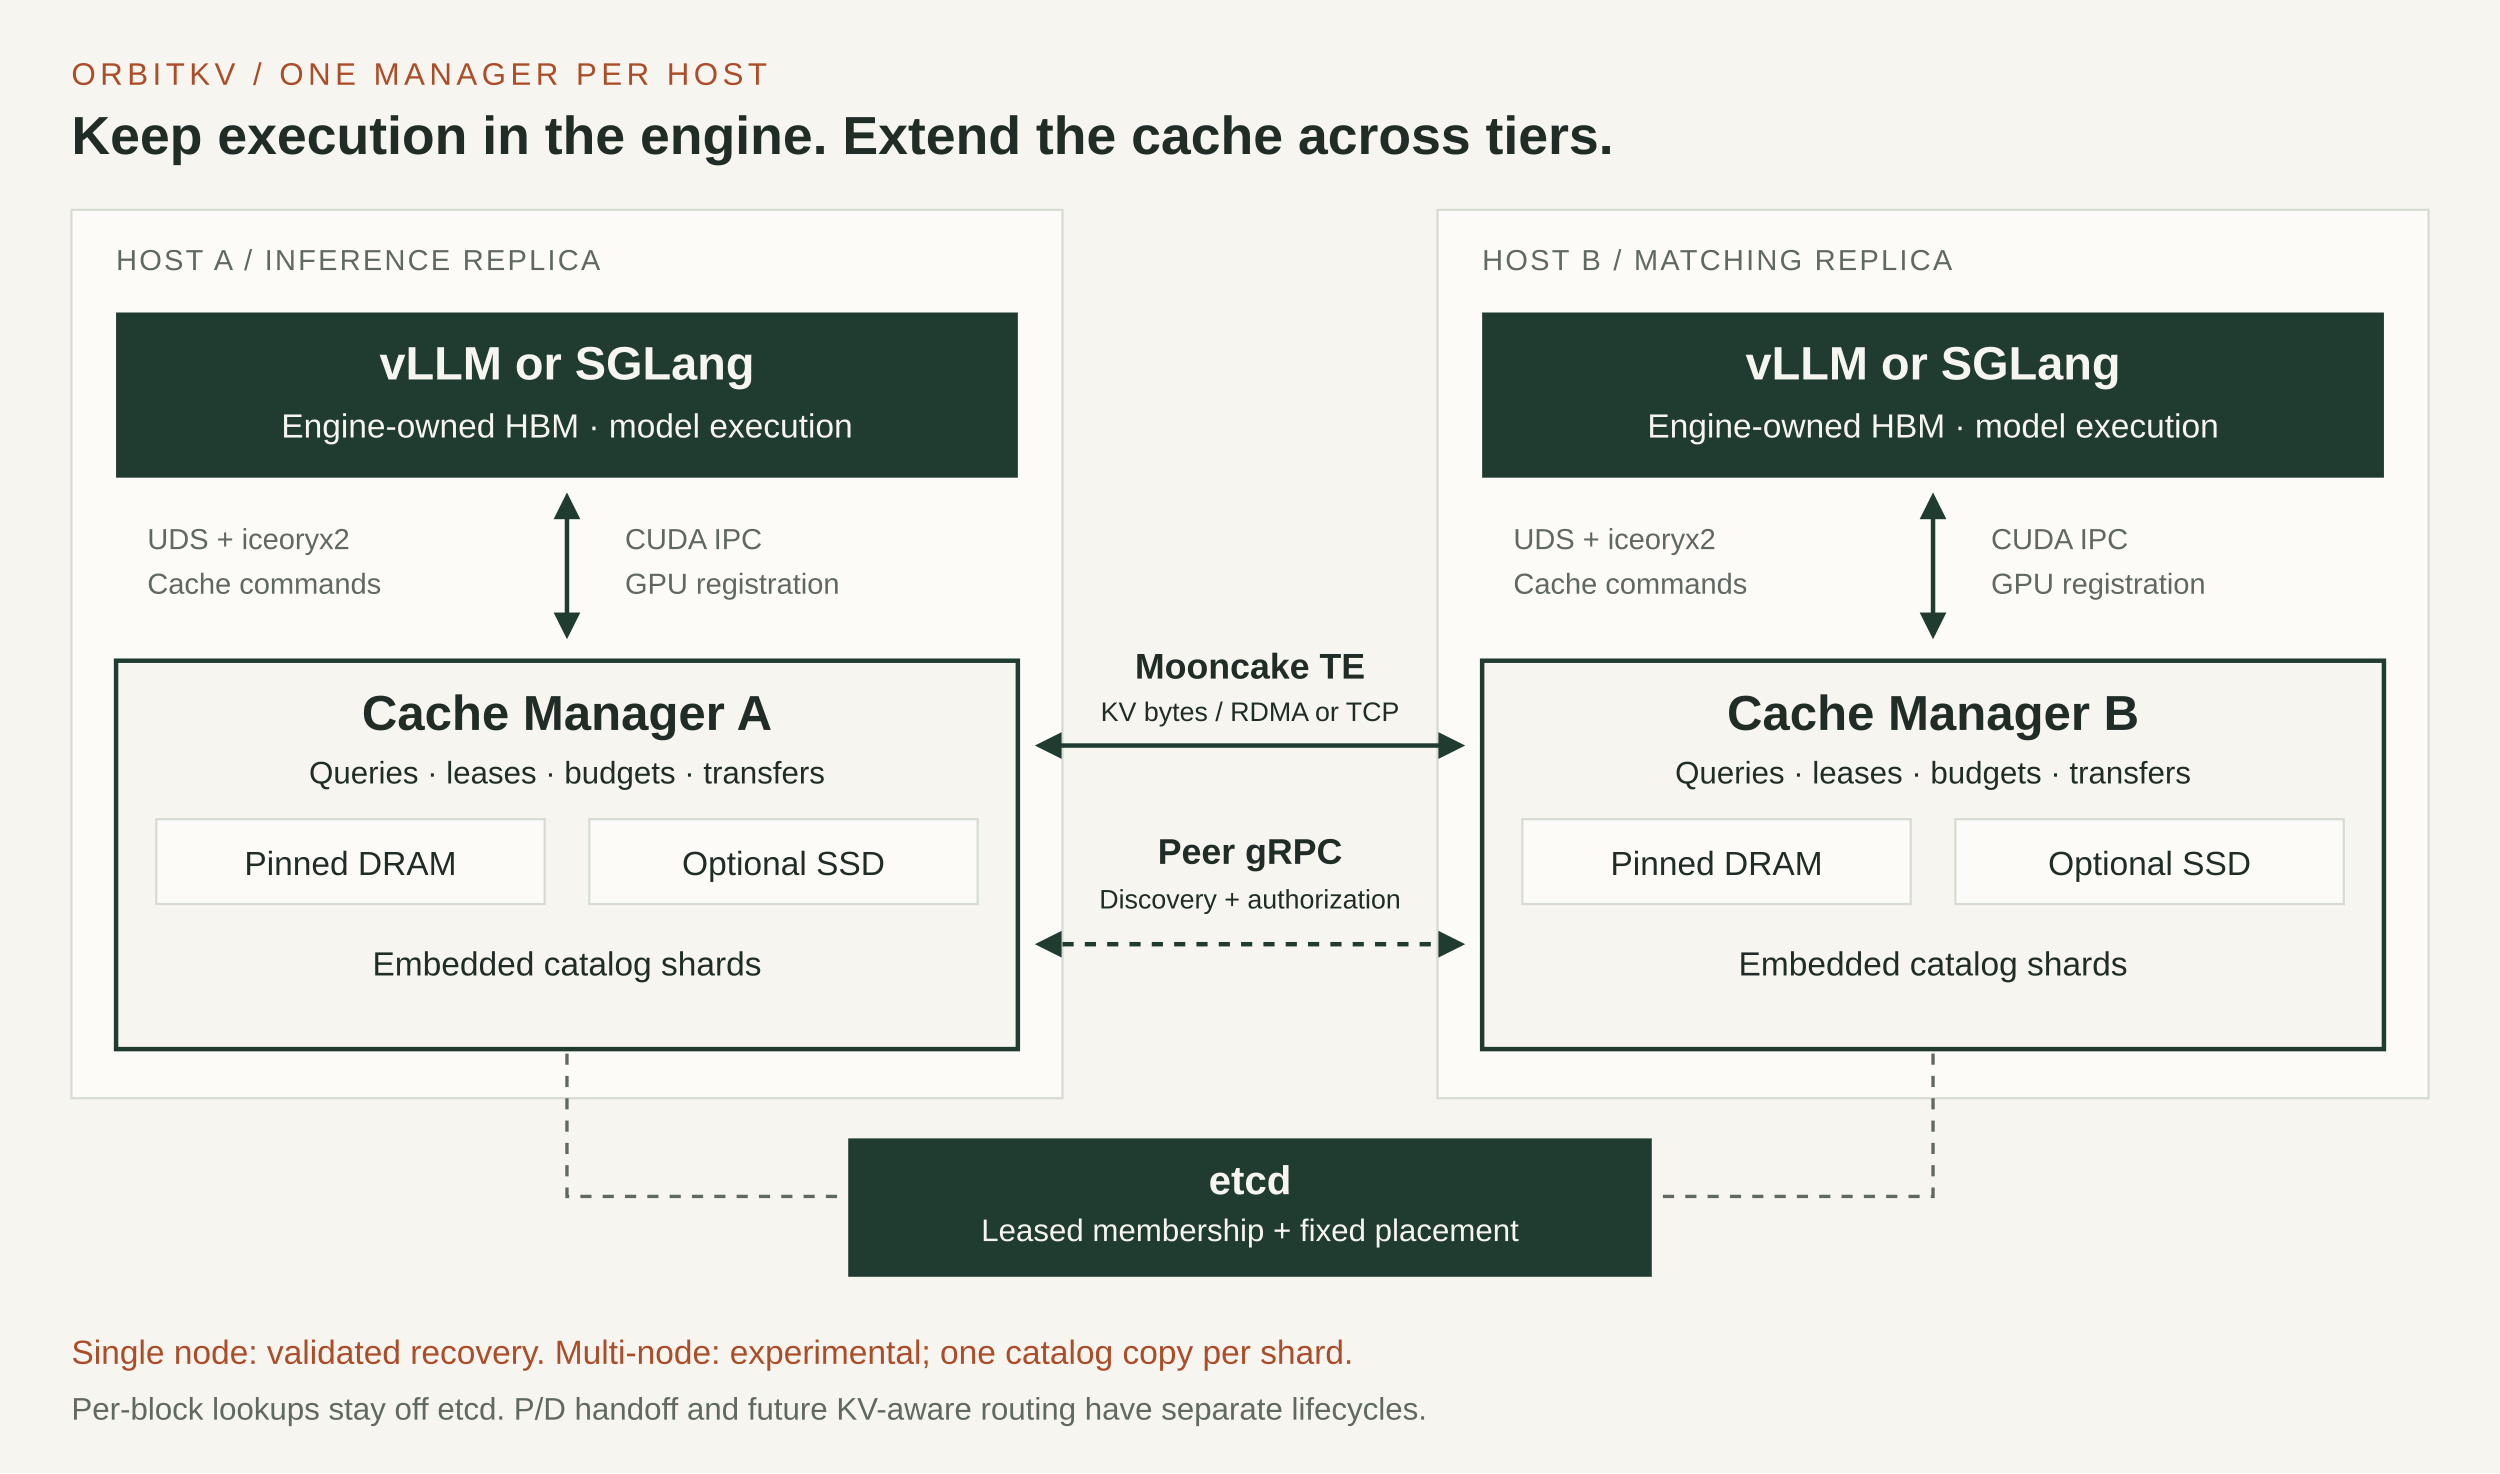
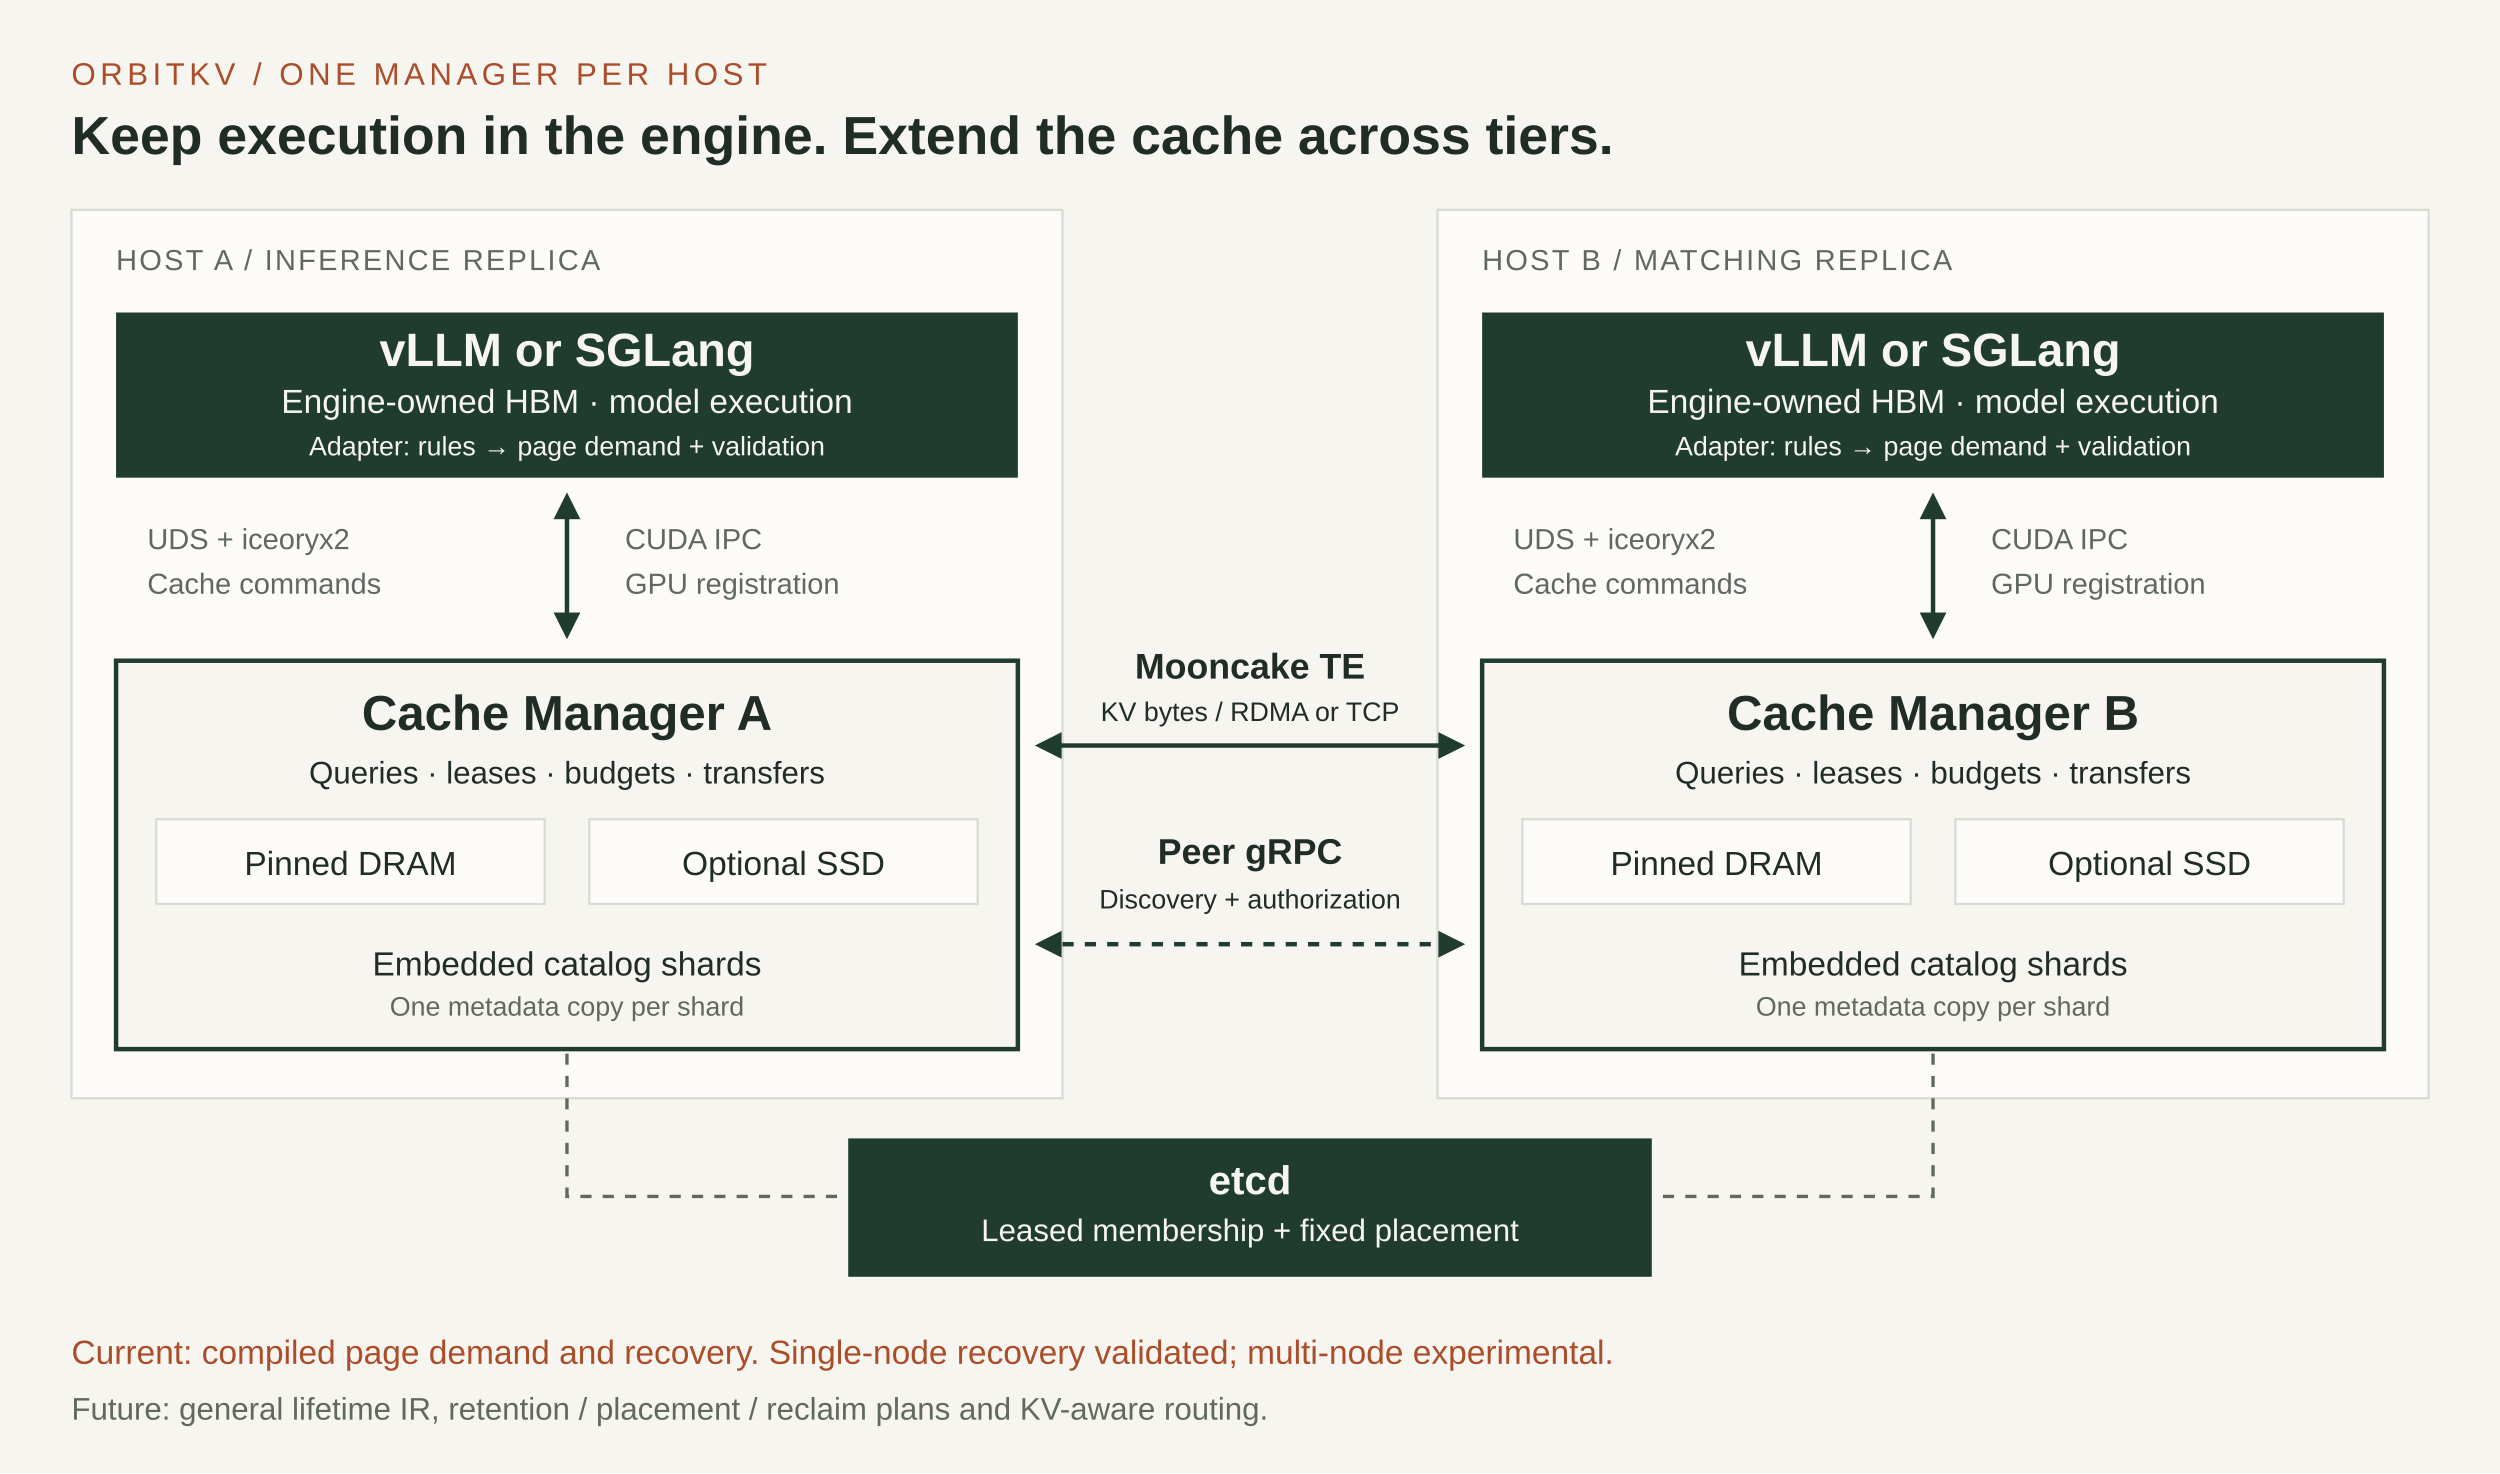
<svg xmlns="http://www.w3.org/2000/svg" width="1120" height="660" viewBox="0 0 1120 660" role="img" aria-labelledby="title desc">
  <defs>
    <marker id="arrow" viewBox="0 0 10 10" refX="8" refY="5" markerWidth="6" markerHeight="6" orient="auto-start-reverse">
      <path d="M0 0 10 5 0 10" fill="#203b30" />
    </marker>
  </defs>
  <rect width="1120" height="660" fill="#f6f5f0" />
  <g font-family="Arial, Helvetica, sans-serif" fill="#202d26">
    <text x="32" y="38" font-size="14" letter-spacing="2" fill="#ab4d29">ORBITKV / ONE MANAGER PER HOST</text>
    <text x="32" y="69" font-size="24" font-weight="700">Keep execution in the engine. Extend the cache across tiers.</text>
    <g fill="#fcfbf8" stroke="#d7dcd2">
      <rect x="32" y="94" width="444" height="398" />
      <rect x="644" y="94" width="444" height="398" />
    </g>
    <g font-size="13" letter-spacing="1" fill="#60695f">
      <text x="52" y="121">HOST A / INFERENCE REPLICA</text>
      <text x="664" y="121">HOST B / MATCHING REPLICA</text>
    </g>
    <g fill="#203b30">
      <rect x="52" y="140" width="404" height="74" />
      <rect x="664" y="140" width="404" height="74" />
    </g>
    <g fill="#f6f5f0" text-anchor="middle">
-       <text x="254" y="170" font-size="21" font-weight="700">vLLM or SGLang</text>
-       <text x="254" y="196" font-size="15">Engine-owned HBM · model execution</text>
-       <text x="866" y="170" font-size="21" font-weight="700">vLLM or SGLang</text>
-       <text x="866" y="196" font-size="15">Engine-owned HBM · model execution</text>
+       <text x="254" y="164" font-size="21" font-weight="700">vLLM or SGLang</text>
+       <text x="254" y="185" font-size="15">Engine-owned HBM · model execution</text>
+       <text x="254" y="204" font-size="12">Adapter: rules → page demand + validation</text>
+       <text x="866" y="164" font-size="21" font-weight="700">vLLM or SGLang</text>
+       <text x="866" y="185" font-size="15">Engine-owned HBM · model execution</text>
+       <text x="866" y="204" font-size="12">Adapter: rules → page demand + validation</text>
    </g>
    <g stroke="#203b30" stroke-width="2" marker-start="url(#arrow)" marker-end="url(#arrow)">
      <path d="M254 223V284" />
      <path d="M866 223V284" />
    </g>
    <g font-size="13" fill="#60695f">
      <text x="66" y="246">UDS + iceoryx2</text>
      <text x="66" y="266">Cache commands</text>
      <text x="280" y="246">CUDA IPC</text>
      <text x="280" y="266">GPU registration</text>
      <text x="678" y="246">UDS + iceoryx2</text>
      <text x="678" y="266">Cache commands</text>
      <text x="892" y="246">CUDA IPC</text>
      <text x="892" y="266">GPU registration</text>
    </g>
    <g fill="#f6f5f0" stroke="#203b30" stroke-width="2">
      <rect x="52" y="296" width="404" height="174" />
      <rect x="664" y="296" width="404" height="174" />
    </g>
    <g text-anchor="middle">
      <text x="254" y="327" font-size="22" font-weight="700">Cache Manager A</text>
      <text x="866" y="327" font-size="22" font-weight="700">Cache Manager B</text>
      <text x="254" y="351" font-size="14">Queries · leases · budgets · transfers</text>
      <text x="866" y="351" font-size="14">Queries · leases · budgets · transfers</text>
    </g>
    <g fill="#fcfbf8" stroke="#d7dcd2">
      <rect x="70" y="367" width="174" height="38" />
      <rect x="264" y="367" width="174" height="38" />
      <rect x="682" y="367" width="174" height="38" />
      <rect x="876" y="367" width="174" height="38" />
    </g>
    <g text-anchor="middle" font-size="15">
      <text x="157" y="392">Pinned DRAM</text>
      <text x="351" y="392">Optional SSD</text>
      <text x="769" y="392">Pinned DRAM</text>
      <text x="963" y="392">Optional SSD</text>
      <text x="254" y="437">Embedded catalog shards</text>
      <text x="866" y="437">Embedded catalog shards</text>
    </g>
+     <g text-anchor="middle" font-size="12" fill="#60695f">
+       <text x="254" y="455">One metadata copy per shard</text>
+       <text x="866" y="455">One metadata copy per shard</text>
+     </g>
    <g stroke="#203b30" stroke-width="2" marker-start="url(#arrow)" marker-end="url(#arrow)">
      <path d="M466 334H654" />
      <path d="M466 423H654" stroke-dasharray="5 5" />
    </g>
    <g text-anchor="middle">
      <text x="560" y="304" font-size="16" font-weight="700">Mooncake TE</text>
      <text x="560" y="323" font-size="12">KV bytes / RDMA or TCP</text>
      <text x="560" y="387" font-size="16" font-weight="700">Peer gRPC</text>
      <text x="560" y="407" font-size="12">Discovery + authorization</text>
    </g>
    <g fill="none" stroke="#60695f" stroke-width="1.5" stroke-dasharray="5 5">
      <path d="M254 472V536H380" />
      <path d="M866 472V536H740" />
    </g>
    <rect x="380" y="510" width="360" height="62" fill="#203b30" />
    <g text-anchor="middle" fill="#f6f5f0">
      <text x="560" y="535" font-size="18" font-weight="700">etcd</text>
      <text x="560" y="556" font-size="14">Leased membership + fixed placement</text>
    </g>
-     <text x="32" y="611" font-size="15" fill="#ab4d29">Single node: validated recovery. Multi-node: experimental; one catalog copy per shard.</text>
-     <text x="32" y="636" font-size="14" fill="#60695f">Per-block lookups stay off etcd. P/D handoff and future KV-aware routing have separate lifecycles.</text>
+     <text x="32" y="611" font-size="15" fill="#ab4d29">Current: compiled page demand and recovery. Single-node recovery validated; multi-node experimental.</text>
+     <text x="32" y="636" font-size="14" fill="#60695f">Future: general lifetime IR, retention / placement / reclaim plans and KV-aware routing.</text>
  </g>
</svg>
